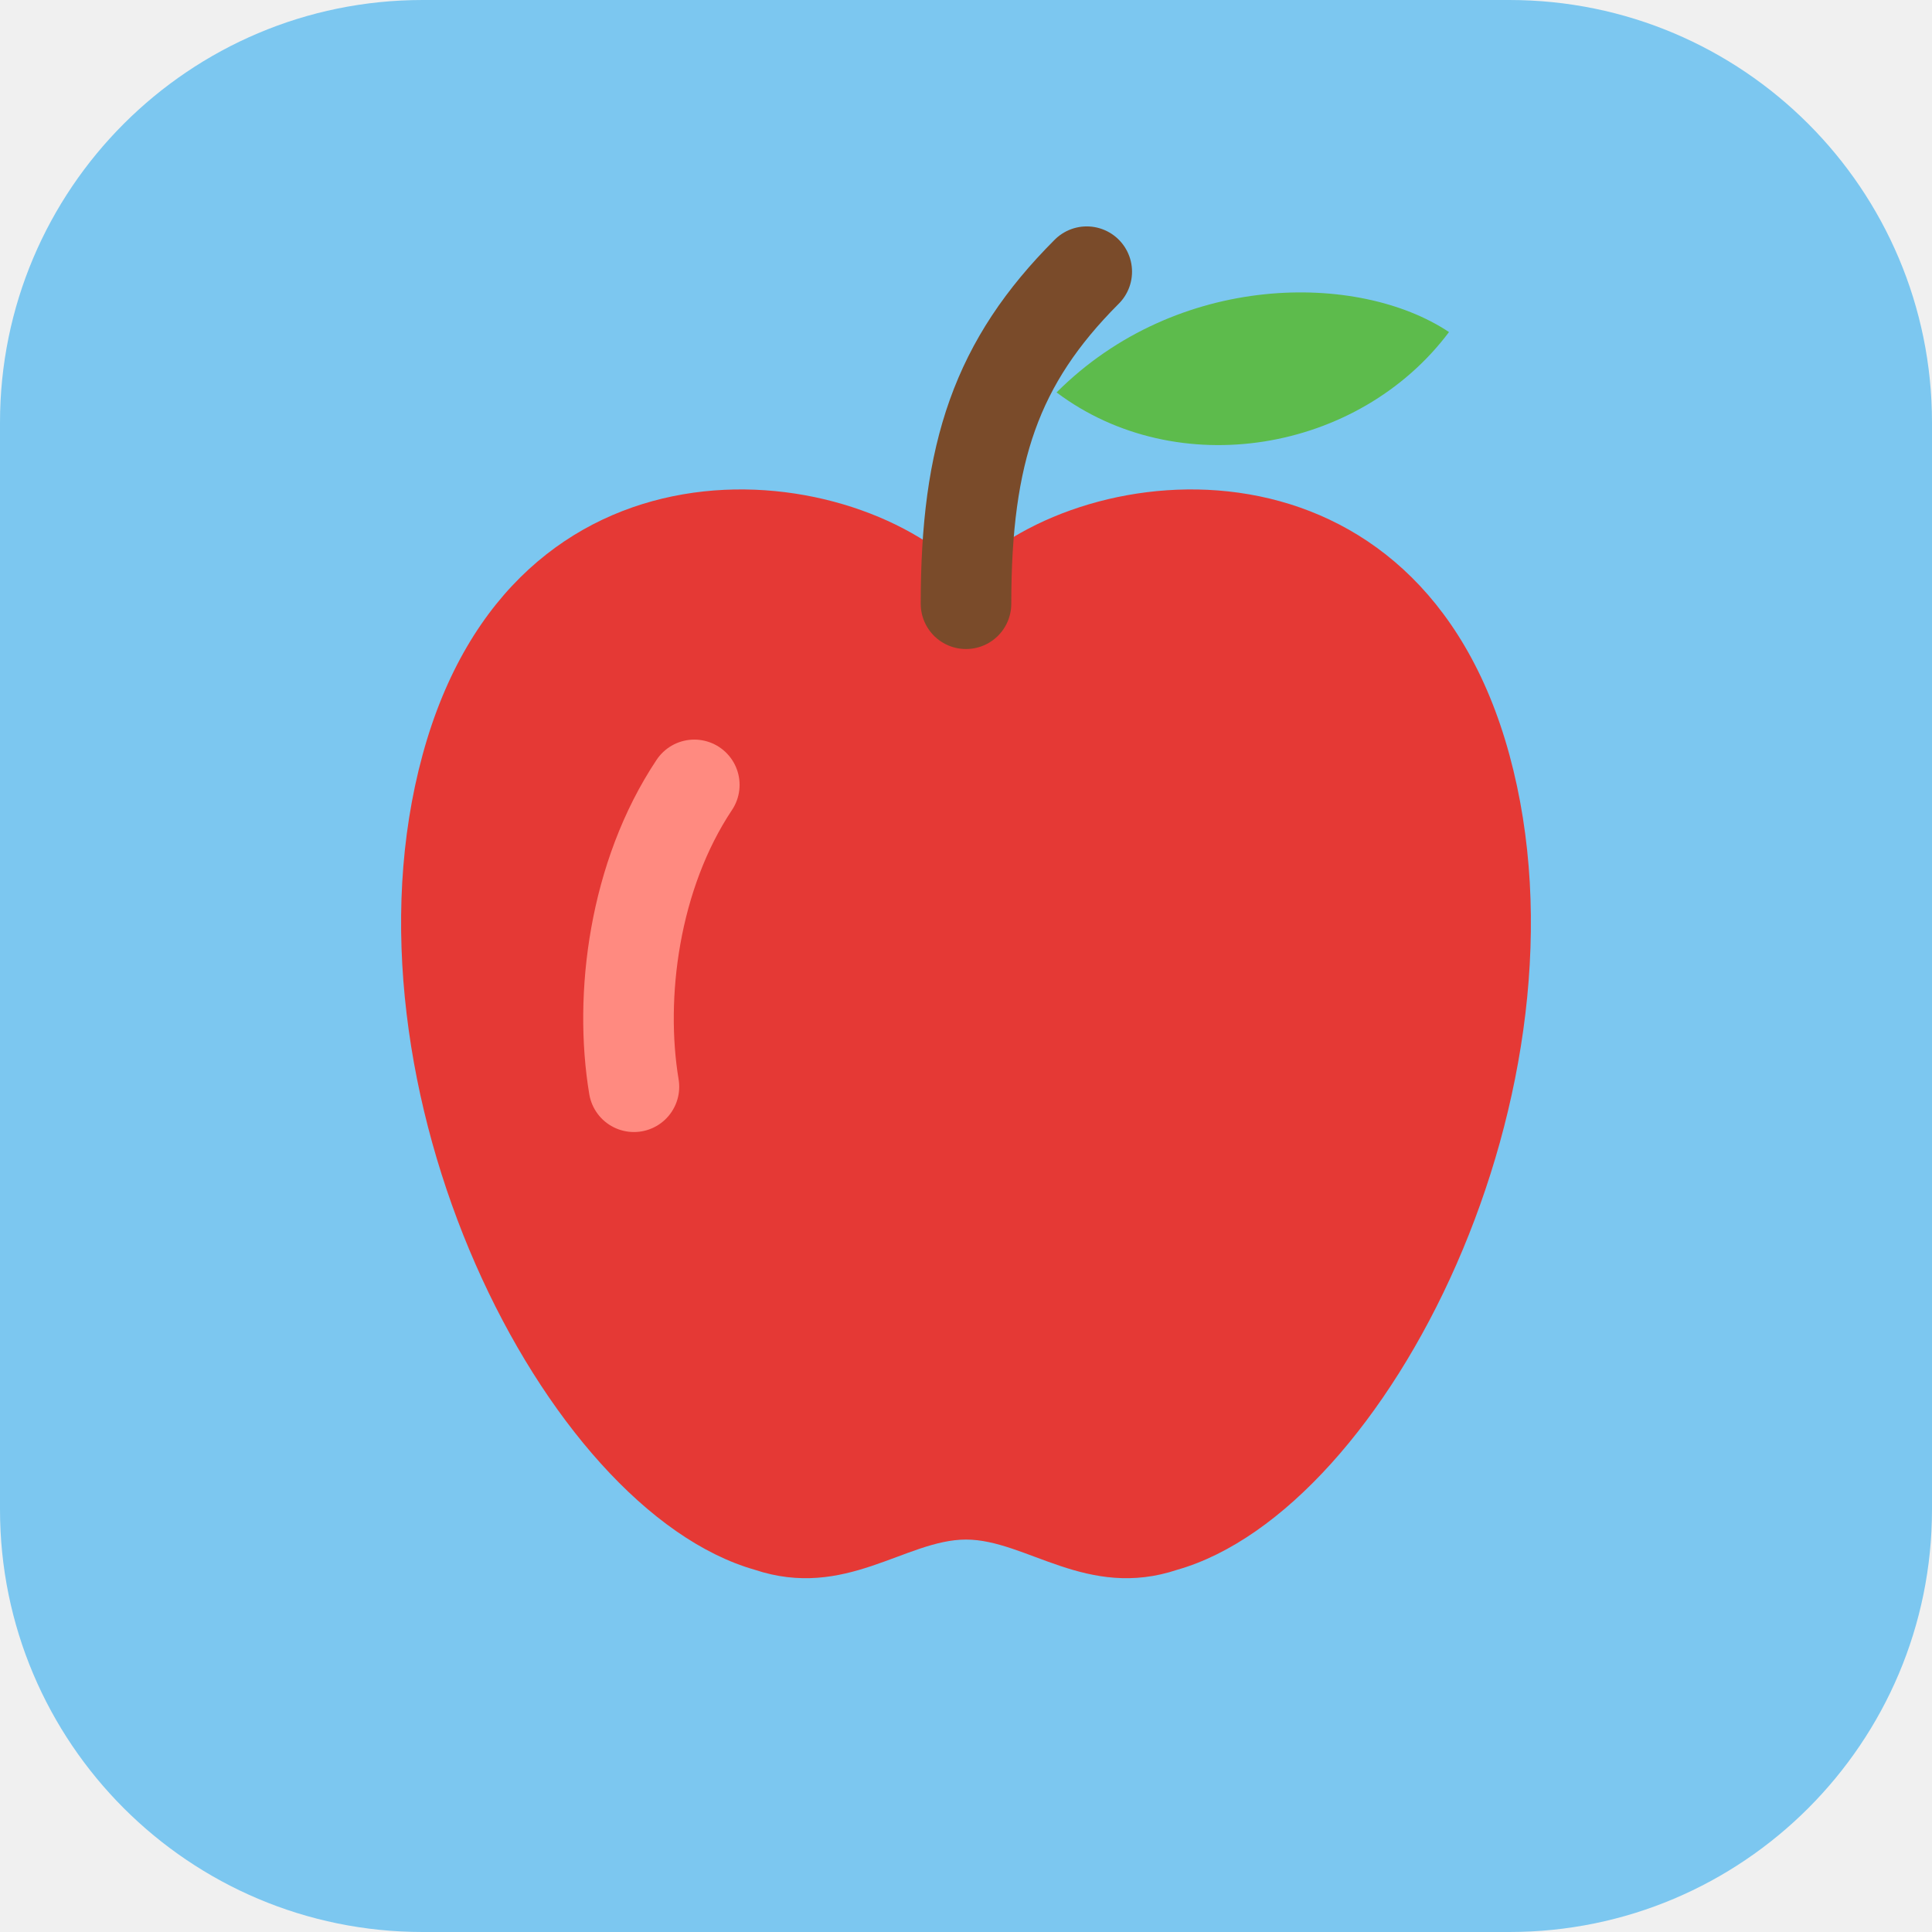
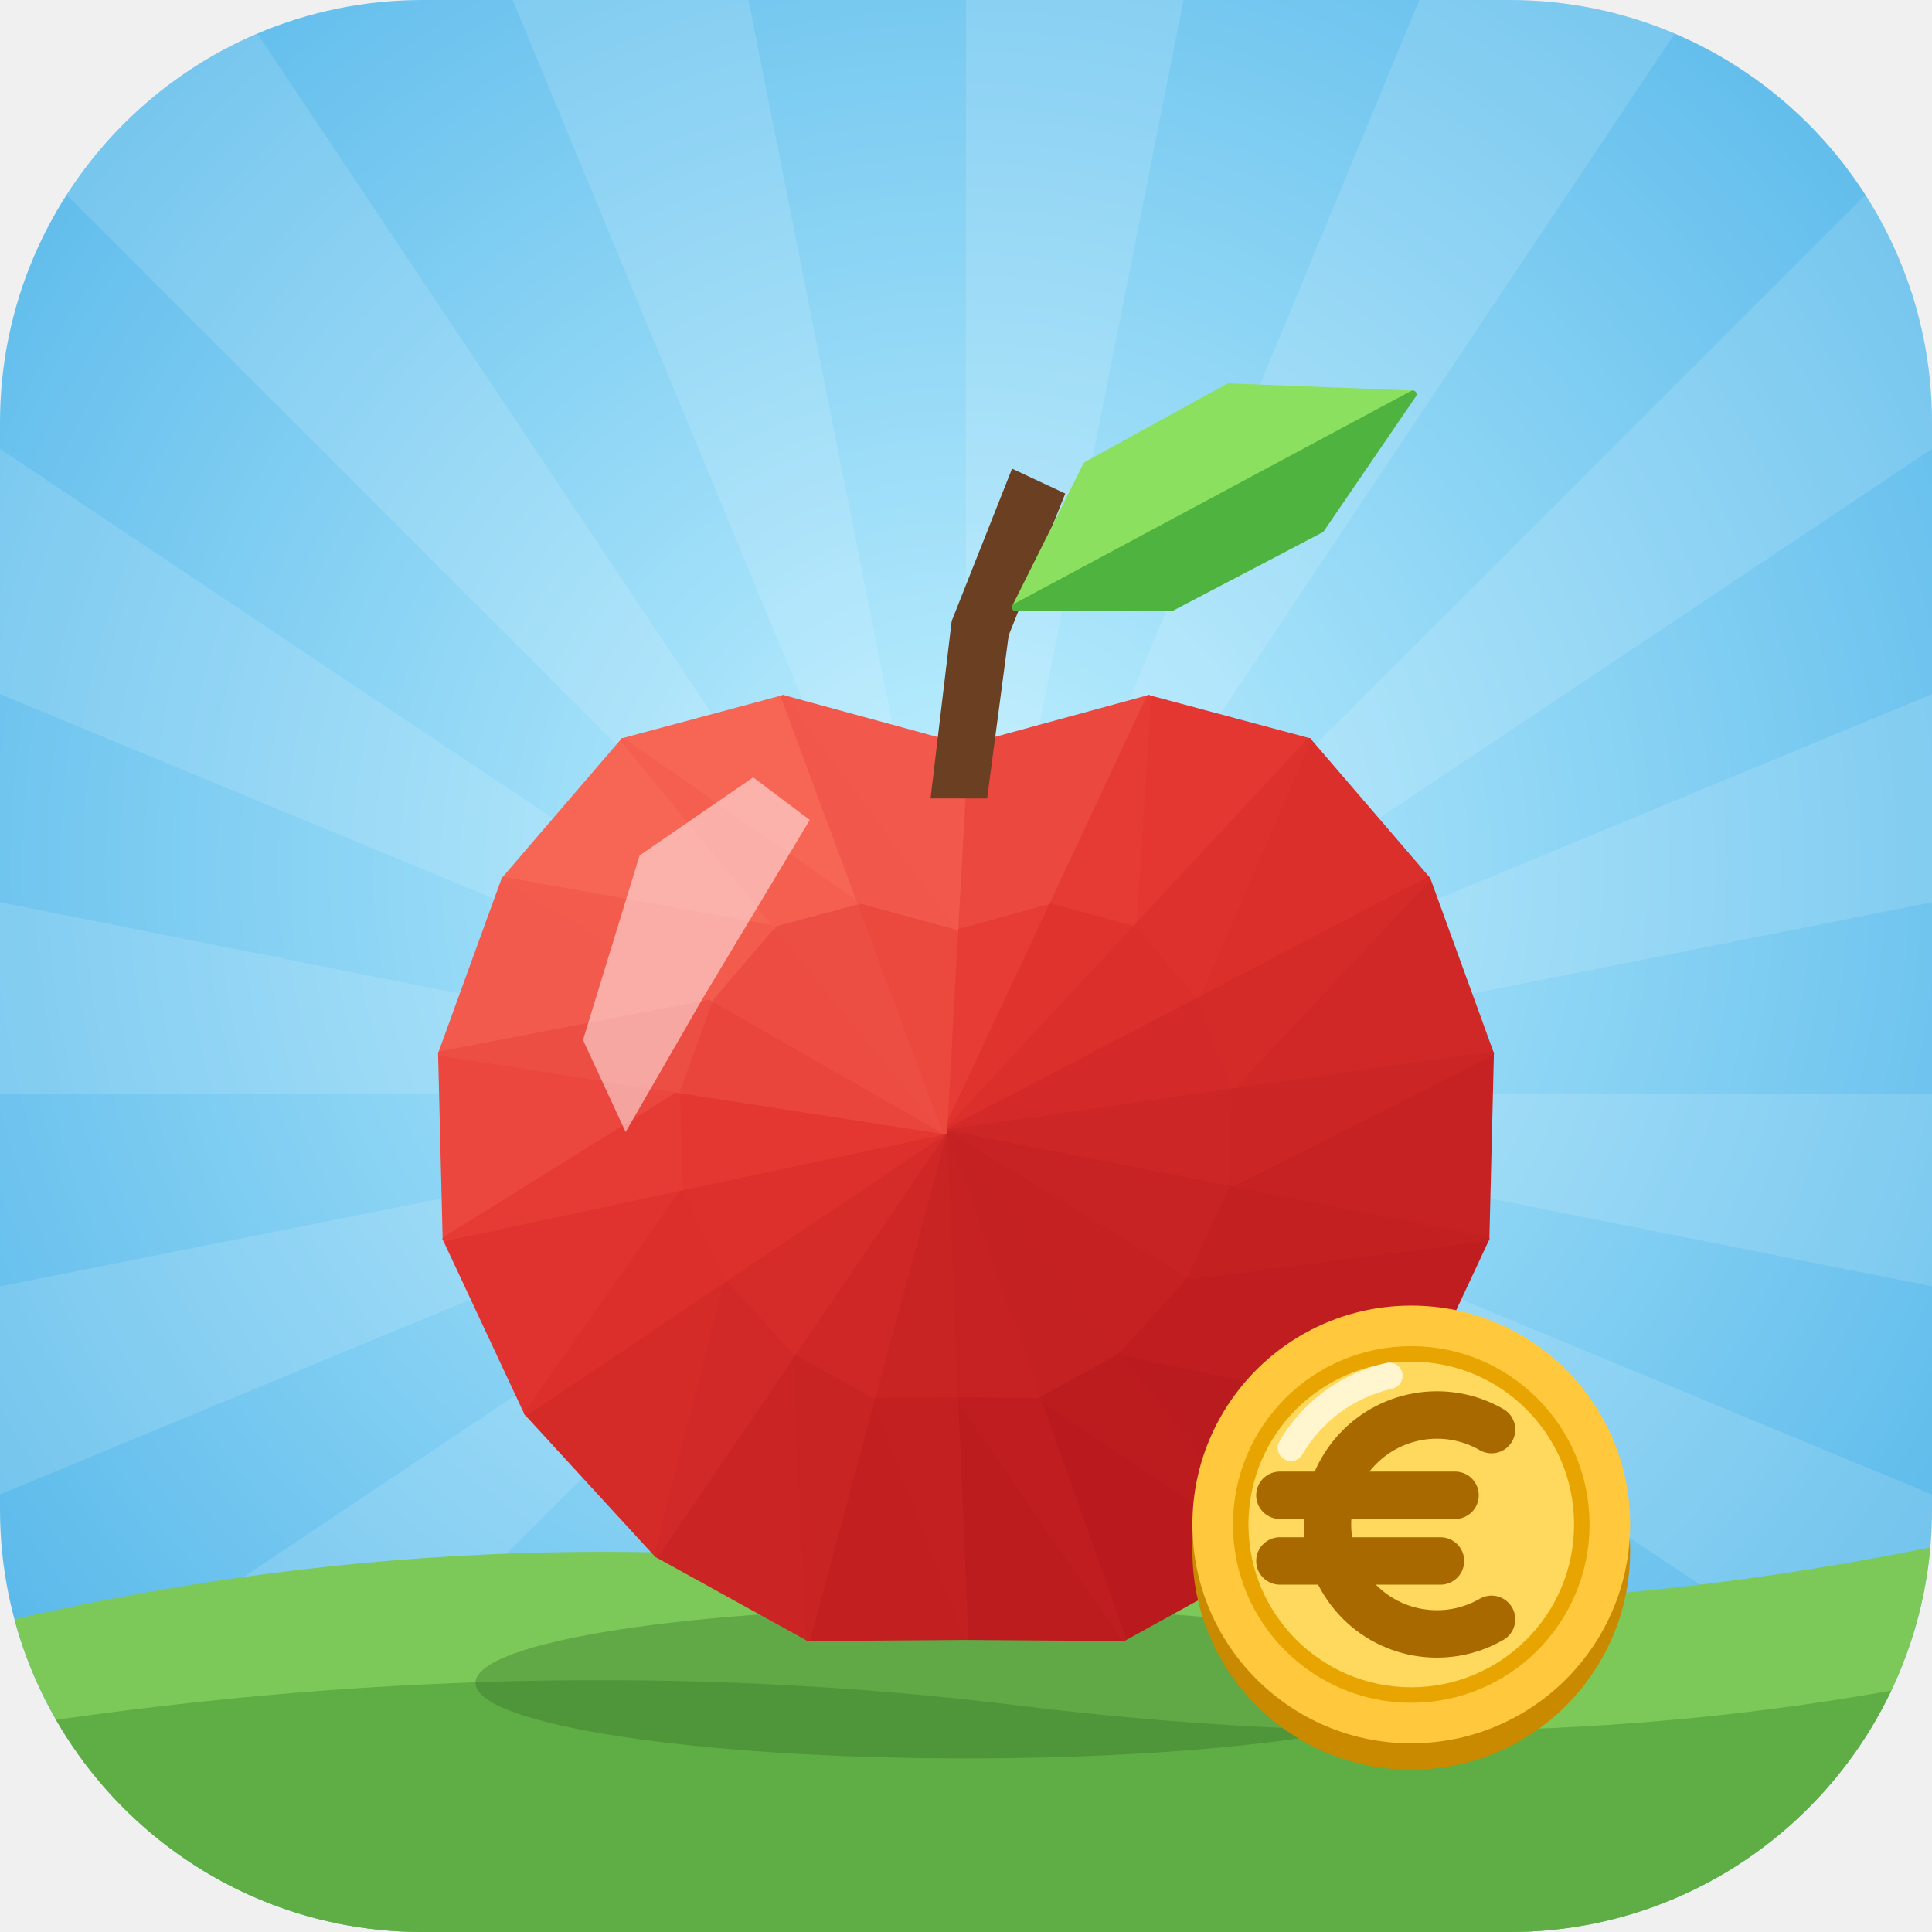
- <svg xmlns="http://www.w3.org/2000/svg" viewBox="0 0 128 128">
-   <rect width="128" height="128" rx="28" fill="#7cc7f0" />
-   <path d="M64 38c-8-8-30-10-36 12-6 22 8 50 22 54 6 2 10-2 14-2s8 4 14 2c14-4 28-32 22-54-6-22-28-20-36-12z" fill="#e53935" />
-   <path d="M46 52c-4 6-5 14-4 20" stroke="#ff8a80" stroke-width="6" stroke-linecap="round" fill="none" />
-   <path d="M64 40c0-10 2-16 8-22" stroke="#7a4b2a" stroke-width="6" stroke-linecap="round" fill="none" />
-   <path d="M70 26c8-8 20-8 26-4-6 8-18 10-26 4z" fill="#5dbb4c" />
+ <svg xmlns="http://www.w3.org/2000/svg" viewBox="0 0 512 512">
+   <defs>
+     <radialGradient id="sky" cx="50%" cy="45%" r="70%">
+       <stop offset="0" stop-color="#bff0ff" />
+       <stop offset="1" stop-color="#4fb3e8" />
+     </radialGradient>
+     <clipPath id="clip">
+       <rect width="512" height="512" rx="112" />
+     </clipPath>
+   </defs>
+   <g clip-path="url(#clip)">
+     <rect width="512" height="512" fill="url(#sky)" />
+     <polygon points="256.0,290.0 776.0,290.0 766.0,391.4" fill="#ffffff" opacity="0.13" />
+     <polygon points="256.0,290.0 736.4,489.0 688.4,578.9" fill="#ffffff" opacity="0.13" />
+     <polygon points="256.0,290.0 623.7,657.7 544.9,722.4" fill="#ffffff" opacity="0.13" />
+     <polygon points="256.0,290.0 455.0,770.4 357.4,800.0" fill="#ffffff" opacity="0.13" />
+     <polygon points="256.0,290.0 256.0,810.0 154.6,800.0" fill="#ffffff" opacity="0.13" />
+     <polygon points="256.0,290.0 57.0,770.4 -32.9,722.4" fill="#ffffff" opacity="0.13" />
+     <polygon points="256.0,290.0 -111.7,657.7 -176.4,578.9" fill="#ffffff" opacity="0.13" />
+     <polygon points="256.0,290.0 -224.4,489.0 -254.0,391.4" fill="#ffffff" opacity="0.13" />
+     <polygon points="256.0,290.0 -264.0,290.0 -254.0,188.6" fill="#ffffff" opacity="0.13" />
+     <polygon points="256.0,290.0 -224.4,91.0 -176.4,1.1" fill="#ffffff" opacity="0.13" />
+     <polygon points="256.0,290.0 -111.7,-77.7 -32.9,-142.4" fill="#ffffff" opacity="0.13" />
+     <polygon points="256.0,290.0 57.0,-190.4 154.6,-220.0" fill="#ffffff" opacity="0.13" />
+     <polygon points="256.0,290.0 256.0,-230.0 357.4,-220.0" fill="#ffffff" opacity="0.13" />
+     <polygon points="256.0,290.0 455.0,-190.4 544.9,-142.4" fill="#ffffff" opacity="0.13" />
+     <polygon points="256.0,290.0 623.7,-77.7 688.4,1.1" fill="#ffffff" opacity="0.13" />
+     <polygon points="256.0,290.0 736.4,91.0 766.0,188.6" fill="#ffffff" opacity="0.13" />
+     <path d="M0,430 Q128,400 256,418 T512,410 V512 H0 Z" fill="#7cc95a" />
+     <path d="M0,458 Q140,436 270,452 T512,446 V512 H0 Z" fill="#5fae45" />
+     <ellipse cx="256" cy="446" rx="130" ry="20" fill="#2f6b23" opacity="0.35" />
+     <polygon points="256.0,198.0 304.4,184.8 346.9,196.2 378.5,233.0 395.3,279.2 394.1,328.3 372.5,374.5 338.0,412.1 297.8,434.3 256.0,434.0 214.2,434.3 174.0,412.1 139.5,374.5 117.9,328.3 116.7,279.2 133.5,233.0 165.1,196.2 207.6,184.8" fill="#e3342f" />
+     <polygon points="256.0,198.0 304.4,184.8 278.5,240.1" fill="#eb483f" stroke="#eb483f" stroke-width="1.2" stroke-linejoin="round" />
+     <polygon points="256.0,198.0 278.5,240.1 253.3,247.0" fill="#eb493f" stroke="#eb493f" stroke-width="1.2" stroke-linejoin="round" />
+     <polygon points="253.3,247.0 278.5,240.1 250.4,300.0" fill="#e63c35" stroke="#e63c35" stroke-width="1.2" stroke-linejoin="round" />
+     <polygon points="304.4,184.8 346.9,196.2 300.6,246.0" fill="#e43731" stroke="#e43731" stroke-width="1.2" stroke-linejoin="round" />
+     <polygon points="304.4,184.8 300.6,246.0 278.5,240.1" fill="#e63a34" stroke="#e63a34" stroke-width="1.2" stroke-linejoin="round" />
+     <polygon points="278.5,240.1 300.6,246.0 250.4,300.0" fill="#e1332e" stroke="#e1332e" stroke-width="1.2" stroke-linejoin="round" />
+     <polygon points="346.9,196.2 378.5,233.0 317.0,265.2" fill="#da2f2b" stroke="#da2f2b" stroke-width="1.2" stroke-linejoin="round" />
+     <polygon points="346.9,196.2 317.0,265.2 300.6,246.0" fill="#dd312d" stroke="#dd312d" stroke-width="1.2" stroke-linejoin="round" />
+     <polygon points="300.6,246.0 317.0,265.2 250.4,300.0" fill="#da2f2b" stroke="#da2f2b" stroke-width="1.2" stroke-linejoin="round" />
+     <polygon points="378.5,233.0 395.3,279.2 325.7,289.2" fill="#d02827" stroke="#d02827" stroke-width="1.2" stroke-linejoin="round" />
+     <polygon points="378.5,233.0 325.7,289.2 317.0,265.2" fill="#d42b29" stroke="#d42b29" stroke-width="1.2" stroke-linejoin="round" />
+     <polygon points="317.0,265.2 325.7,289.2 250.4,300.0" fill="#d32a29" stroke="#d32a29" stroke-width="1.2" stroke-linejoin="round" />
+     <polygon points="395.3,279.2 394.1,328.3 325.1,314.7" fill="#c62223" stroke="#c62223" stroke-width="1.2" stroke-linejoin="round" />
+     <polygon points="395.3,279.2 325.1,314.7 325.7,289.2" fill="#cb2525" stroke="#cb2525" stroke-width="1.2" stroke-linejoin="round" />
+     <polygon points="325.7,289.2 325.1,314.7 250.4,300.0" fill="#cd2626" stroke="#cd2626" stroke-width="1.2" stroke-linejoin="round" />
+     <polygon points="394.1,328.3 372.5,374.5 313.9,338.7" fill="#bf1d20" stroke="#bf1d20" stroke-width="1.2" stroke-linejoin="round" />
+     <polygon points="394.1,328.3 313.9,338.7 325.1,314.7" fill="#c32022" stroke="#c32022" stroke-width="1.2" stroke-linejoin="round" />
+     <polygon points="325.1,314.7 313.9,338.7 250.4,300.0" fill="#c82324" stroke="#c82324" stroke-width="1.2" stroke-linejoin="round" />
+     <polygon points="372.5,374.5 338.0,412.1 296.0,358.3" fill="#ba1b1e" stroke="#ba1b1e" stroke-width="1.2" stroke-linejoin="round" />
+     <polygon points="372.5,374.5 296.0,358.3 313.9,338.7" fill="#bf1d20" stroke="#bf1d20" stroke-width="1.2" stroke-linejoin="round" />
+     <polygon points="313.9,338.7 296.0,358.3 250.4,300.0" fill="#c52122" stroke="#c52122" stroke-width="1.2" stroke-linejoin="round" />
+     <polygon points="338.0,412.1 297.8,434.3 275.0,369.9" fill="#ba1a1e" stroke="#ba1a1e" stroke-width="1.2" stroke-linejoin="round" />
+     <polygon points="338.0,412.1 275.0,369.9 296.0,358.3" fill="#bd1c1f" stroke="#bd1c1f" stroke-width="1.2" stroke-linejoin="round" />
+     <polygon points="296.0,358.3 275.0,369.9 250.4,300.0" fill="#c42122" stroke="#c42122" stroke-width="1.2" stroke-linejoin="round" />
+     <polygon points="297.8,434.3 256.0,434.0 253.3,369.7" fill="#bd1c1f" stroke="#bd1c1f" stroke-width="1.2" stroke-linejoin="round" />
+     <polygon points="297.8,434.3 253.3,369.7 275.0,369.9" fill="#bf1d20" stroke="#bf1d20" stroke-width="1.2" stroke-linejoin="round" />
+     <polygon points="275.0,369.9 253.3,369.7 250.4,300.0" fill="#c62223" stroke="#c62223" stroke-width="1.2" stroke-linejoin="round" />
+     <polygon points="256.0,434.0 214.2,434.3 231.5,369.9" fill="#c21f21" stroke="#c21f21" stroke-width="1.2" stroke-linejoin="round" />
+     <polygon points="256.0,434.0 231.5,369.9 253.3,369.7" fill="#c32022" stroke="#c32022" stroke-width="1.2" stroke-linejoin="round" />
+     <polygon points="253.3,369.7 231.5,369.9 250.4,300.0" fill="#c92424" stroke="#c92424" stroke-width="1.2" stroke-linejoin="round" />
+     <polygon points="214.2,434.3 174.0,412.1 210.6,358.3" fill="#ca2425" stroke="#ca2425" stroke-width="1.2" stroke-linejoin="round" />
+     <polygon points="214.2,434.3 210.6,358.3 231.5,369.9" fill="#c92424" stroke="#c92424" stroke-width="1.2" stroke-linejoin="round" />
+     <polygon points="231.5,369.9 210.6,358.3 250.4,300.0" fill="#ce2726" stroke="#ce2726" stroke-width="1.2" stroke-linejoin="round" />
+     <polygon points="174.0,412.1 139.5,374.5 192.7,338.7" fill="#d42b29" stroke="#d42b29" stroke-width="1.2" stroke-linejoin="round" />
+     <polygon points="174.0,412.1 192.7,338.7 210.6,358.3" fill="#d12928" stroke="#d12928" stroke-width="1.2" stroke-linejoin="round" />
+     <polygon points="210.6,358.3 192.7,338.7 250.4,300.0" fill="#d52b29" stroke="#d52b29" stroke-width="1.2" stroke-linejoin="round" />
+     <polygon points="139.5,374.5 117.9,328.3 181.5,314.7" fill="#e0322e" stroke="#e0322e" stroke-width="1.2" stroke-linejoin="round" />
+     <polygon points="139.5,374.5 181.5,314.7 192.7,338.7" fill="#dc2f2c" stroke="#dc2f2c" stroke-width="1.2" stroke-linejoin="round" />
+     <polygon points="192.7,338.7 181.5,314.7 250.4,300.0" fill="#dd302c" stroke="#dd302c" stroke-width="1.2" stroke-linejoin="round" />
+     <polygon points="117.9,328.3 116.7,279.2 180.8,289.2" fill="#eb473e" stroke="#eb473e" stroke-width="1.2" stroke-linejoin="round" />
+     <polygon points="117.9,328.3 180.8,289.2 181.5,314.7" fill="#e63b35" stroke="#e63b35" stroke-width="1.2" stroke-linejoin="round" />
+     <polygon points="181.5,314.7 180.8,289.2 250.4,300.0" fill="#e43732" stroke="#e43732" stroke-width="1.2" stroke-linejoin="round" />
+     <polygon points="116.7,279.2 133.5,233.0 189.6,265.2" fill="#f25a4d" stroke="#f25a4d" stroke-width="1.2" stroke-linejoin="round" />
+     <polygon points="116.7,279.2 189.6,265.2 180.8,289.2" fill="#ed4e44" stroke="#ed4e44" stroke-width="1.2" stroke-linejoin="round" />
+     <polygon points="180.8,289.2 189.6,265.2 250.4,300.0" fill="#ea453c" stroke="#ea453c" stroke-width="1.2" stroke-linejoin="round" />
+     <polygon points="133.5,233.0 165.1,196.2 206.0,246.0" fill="#f76555" stroke="#f76555" stroke-width="1.2" stroke-linejoin="round" />
+     <polygon points="133.5,233.0 206.0,246.0 189.6,265.2" fill="#f35b4d" stroke="#f35b4d" stroke-width="1.2" stroke-linejoin="round" />
+     <polygon points="189.6,265.2 206.0,246.0 250.4,300.0" fill="#ed4c42" stroke="#ed4c42" stroke-width="1.2" stroke-linejoin="round" />
+     <polygon points="165.1,196.2 207.6,184.8 228.1,240.1" fill="#f76555" stroke="#f76555" stroke-width="1.2" stroke-linejoin="round" />
+     <polygon points="165.1,196.2 228.1,240.1 206.0,246.0" fill="#f45f50" stroke="#f45f50" stroke-width="1.2" stroke-linejoin="round" />
+     <polygon points="206.0,246.0 228.1,240.1 250.4,300.0" fill="#ed4e43" stroke="#ed4e43" stroke-width="1.2" stroke-linejoin="round" />
+     <polygon points="207.6,184.8 256.0,198.0 253.3,247.0" fill="#f2594c" stroke="#f2594c" stroke-width="1.2" stroke-linejoin="round" />
+     <polygon points="207.6,184.8 253.3,247.0 228.1,240.1" fill="#f1584b" stroke="#f1584b" stroke-width="1.2" stroke-linejoin="round" />
+     <polygon points="228.1,240.1 253.3,247.0 250.4,300.0" fill="#eb483e" stroke="#eb483e" stroke-width="1.2" stroke-linejoin="round" />
+     <polygon points="169.5,226.7 199.6,206.0 214.6,217.3 186.4,264.3 165.8,300.0 154.5,275.6" fill="#ffffff" opacity="0.5" />
+     <polygon points="246.6,211.6 261.6,211.6 267.3,168.4 282.3,130.8 268.2,124.2 252.2,164.6" fill="#6b3f22" />
+     <polygon points="269.2,160.9 288.0,123.3 325.6,102.6 374.4,104.5" fill="#8be05f" stroke="#8be05f" stroke-width="2" stroke-linejoin="round" />
+     <polygon points="269.2,160.9 374.4,104.5 350.0,140.2 310.5,160.9" fill="#4fb33f" stroke="#4fb33f" stroke-width="2" stroke-linejoin="round" />
+     <circle cx="374.0" cy="411.0" r="58.0" fill="#c98a00" />
+     <circle cx="374.0" cy="404.0" r="58.0" fill="#ffc83d" />
+     <circle cx="374.0" cy="404.0" r="45.2" fill="#ffd95e" stroke="#e8a400" stroke-width="4.1" />
+     <g transform="translate(374.0,404.0) scale(0.967)" fill="none" stroke="#a86a00" stroke-width="13" stroke-linecap="round">
+       <path d="M22,-26 A30,30 0 1 0 22,26" />
+       <path d="M-36,-8 H12 M-36,10 H8" />
+     </g>
+     <path d="M342.1,383.7 A40.6,40.6 0 0 1 368.2,364.6" stroke="#fff6cf" stroke-width="7.0" stroke-linecap="round" fill="none" />
+   </g>
</svg>
